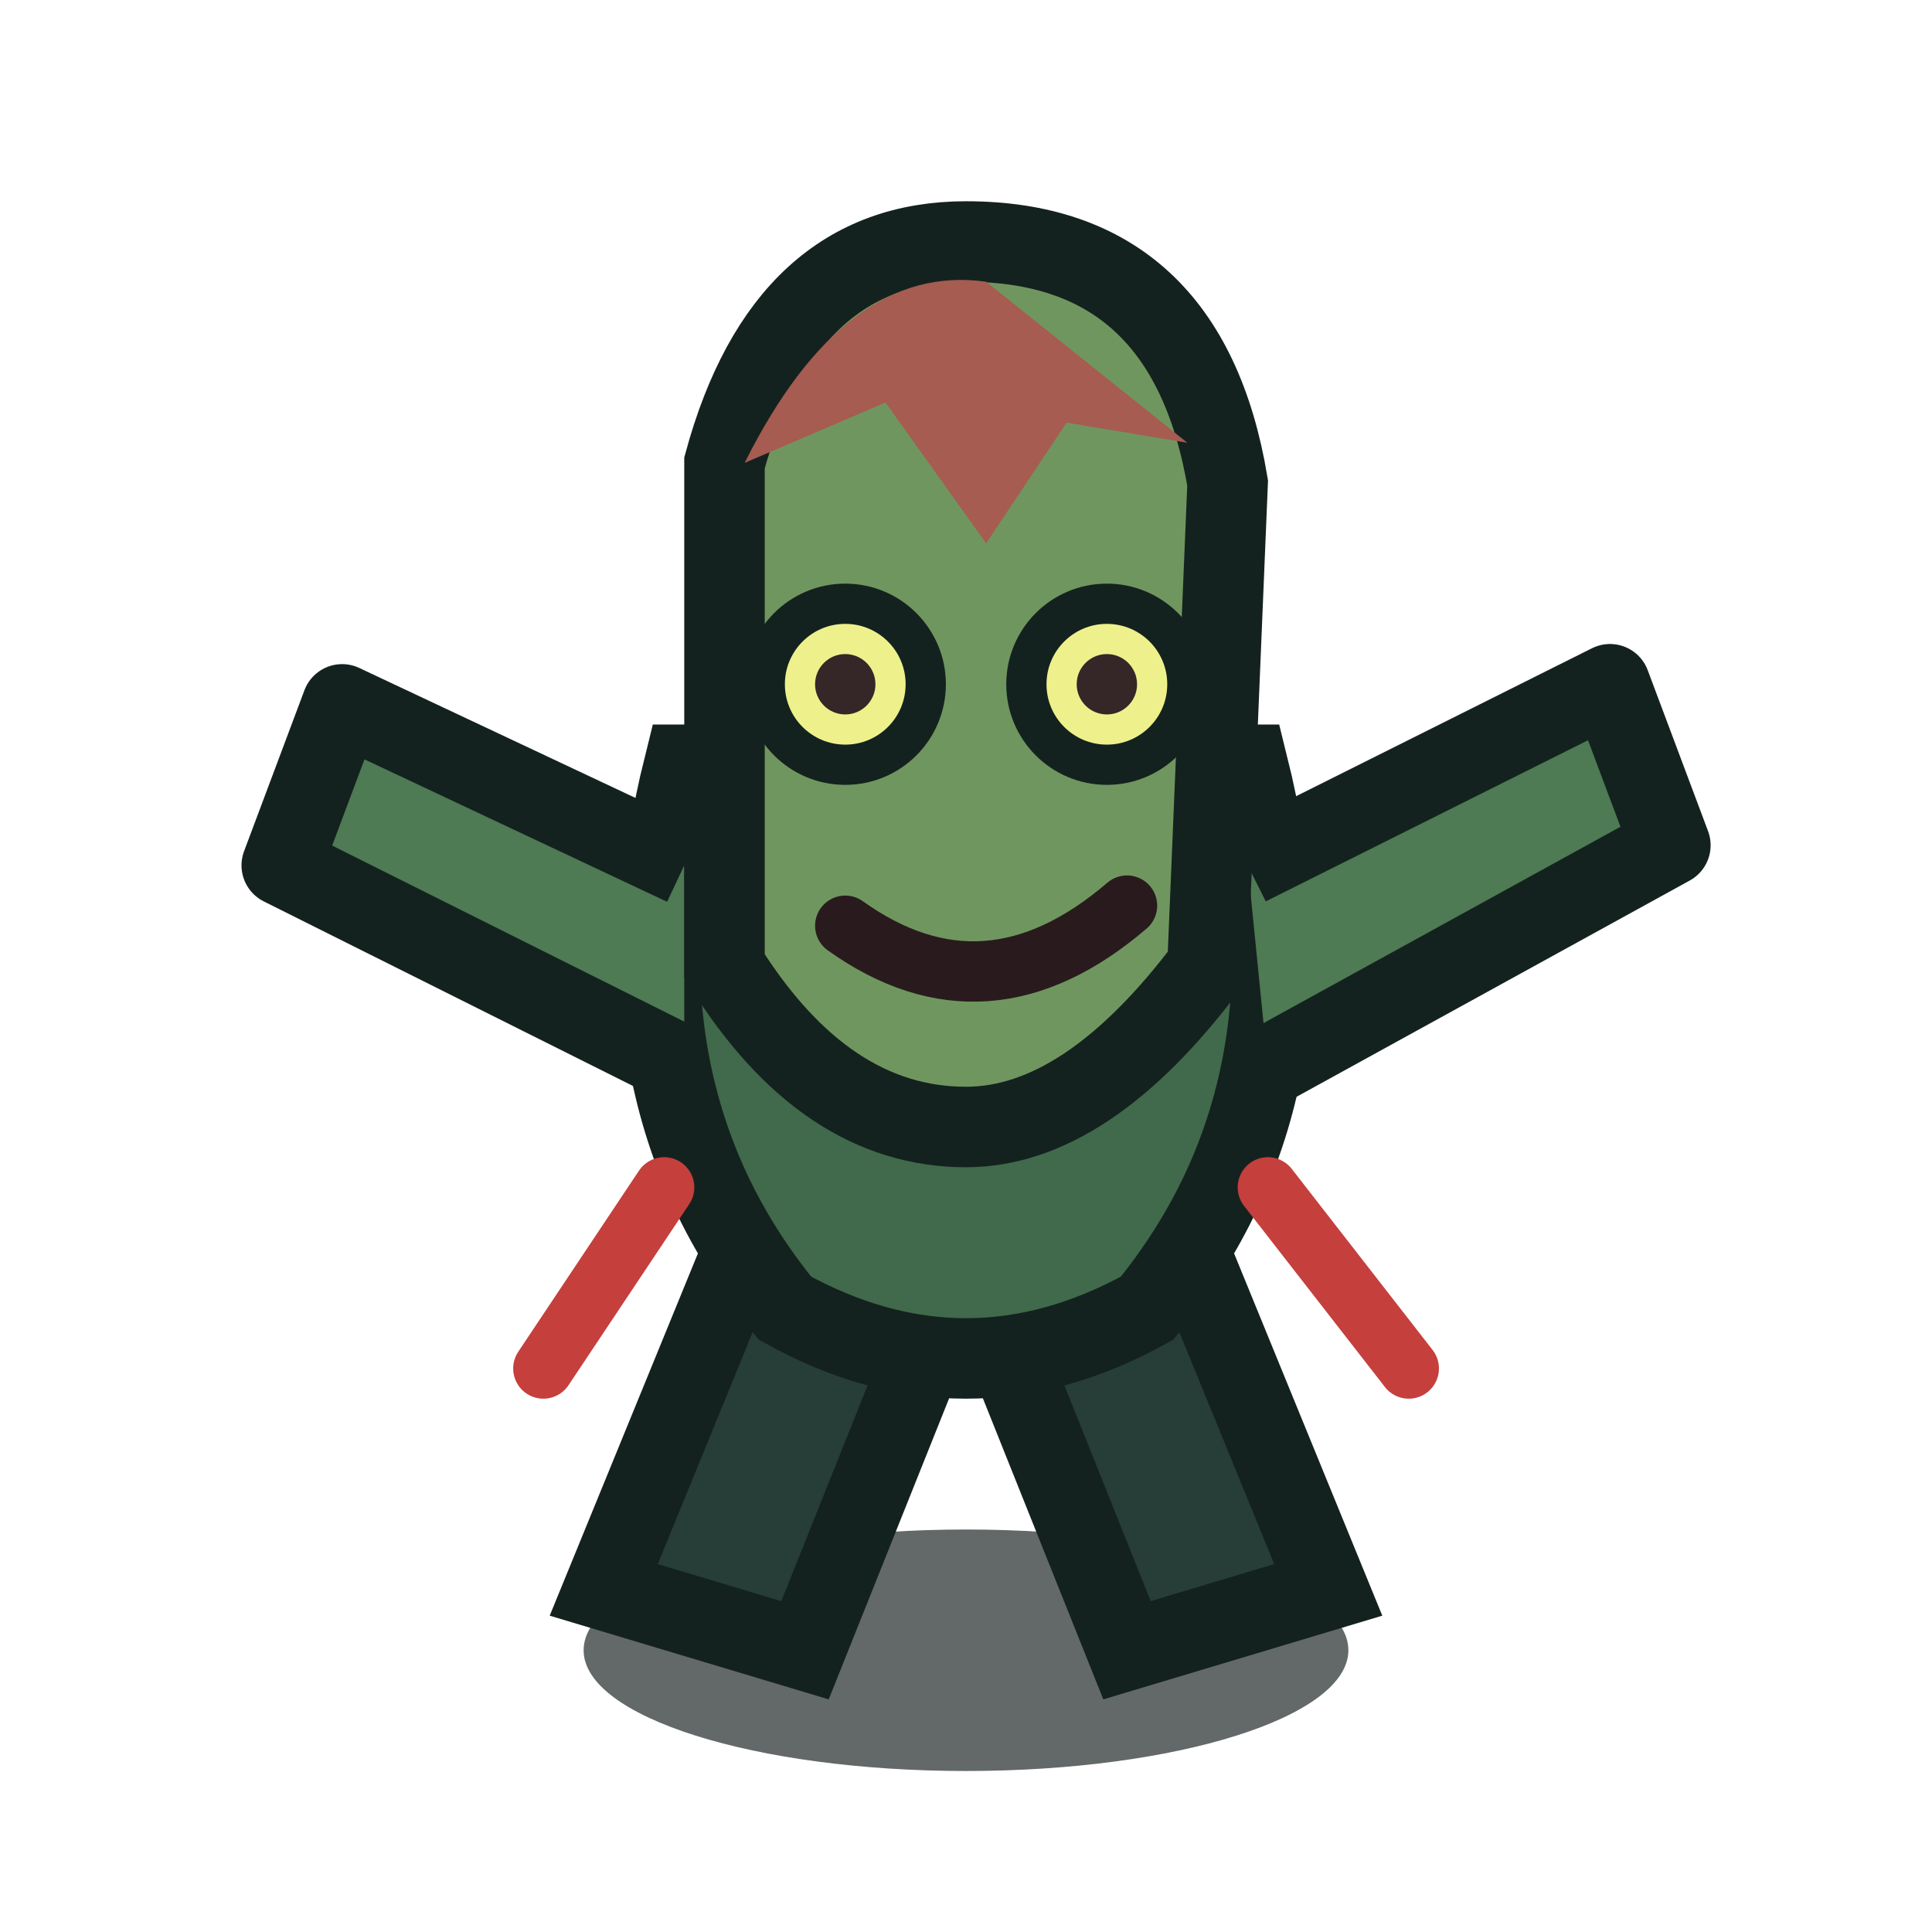
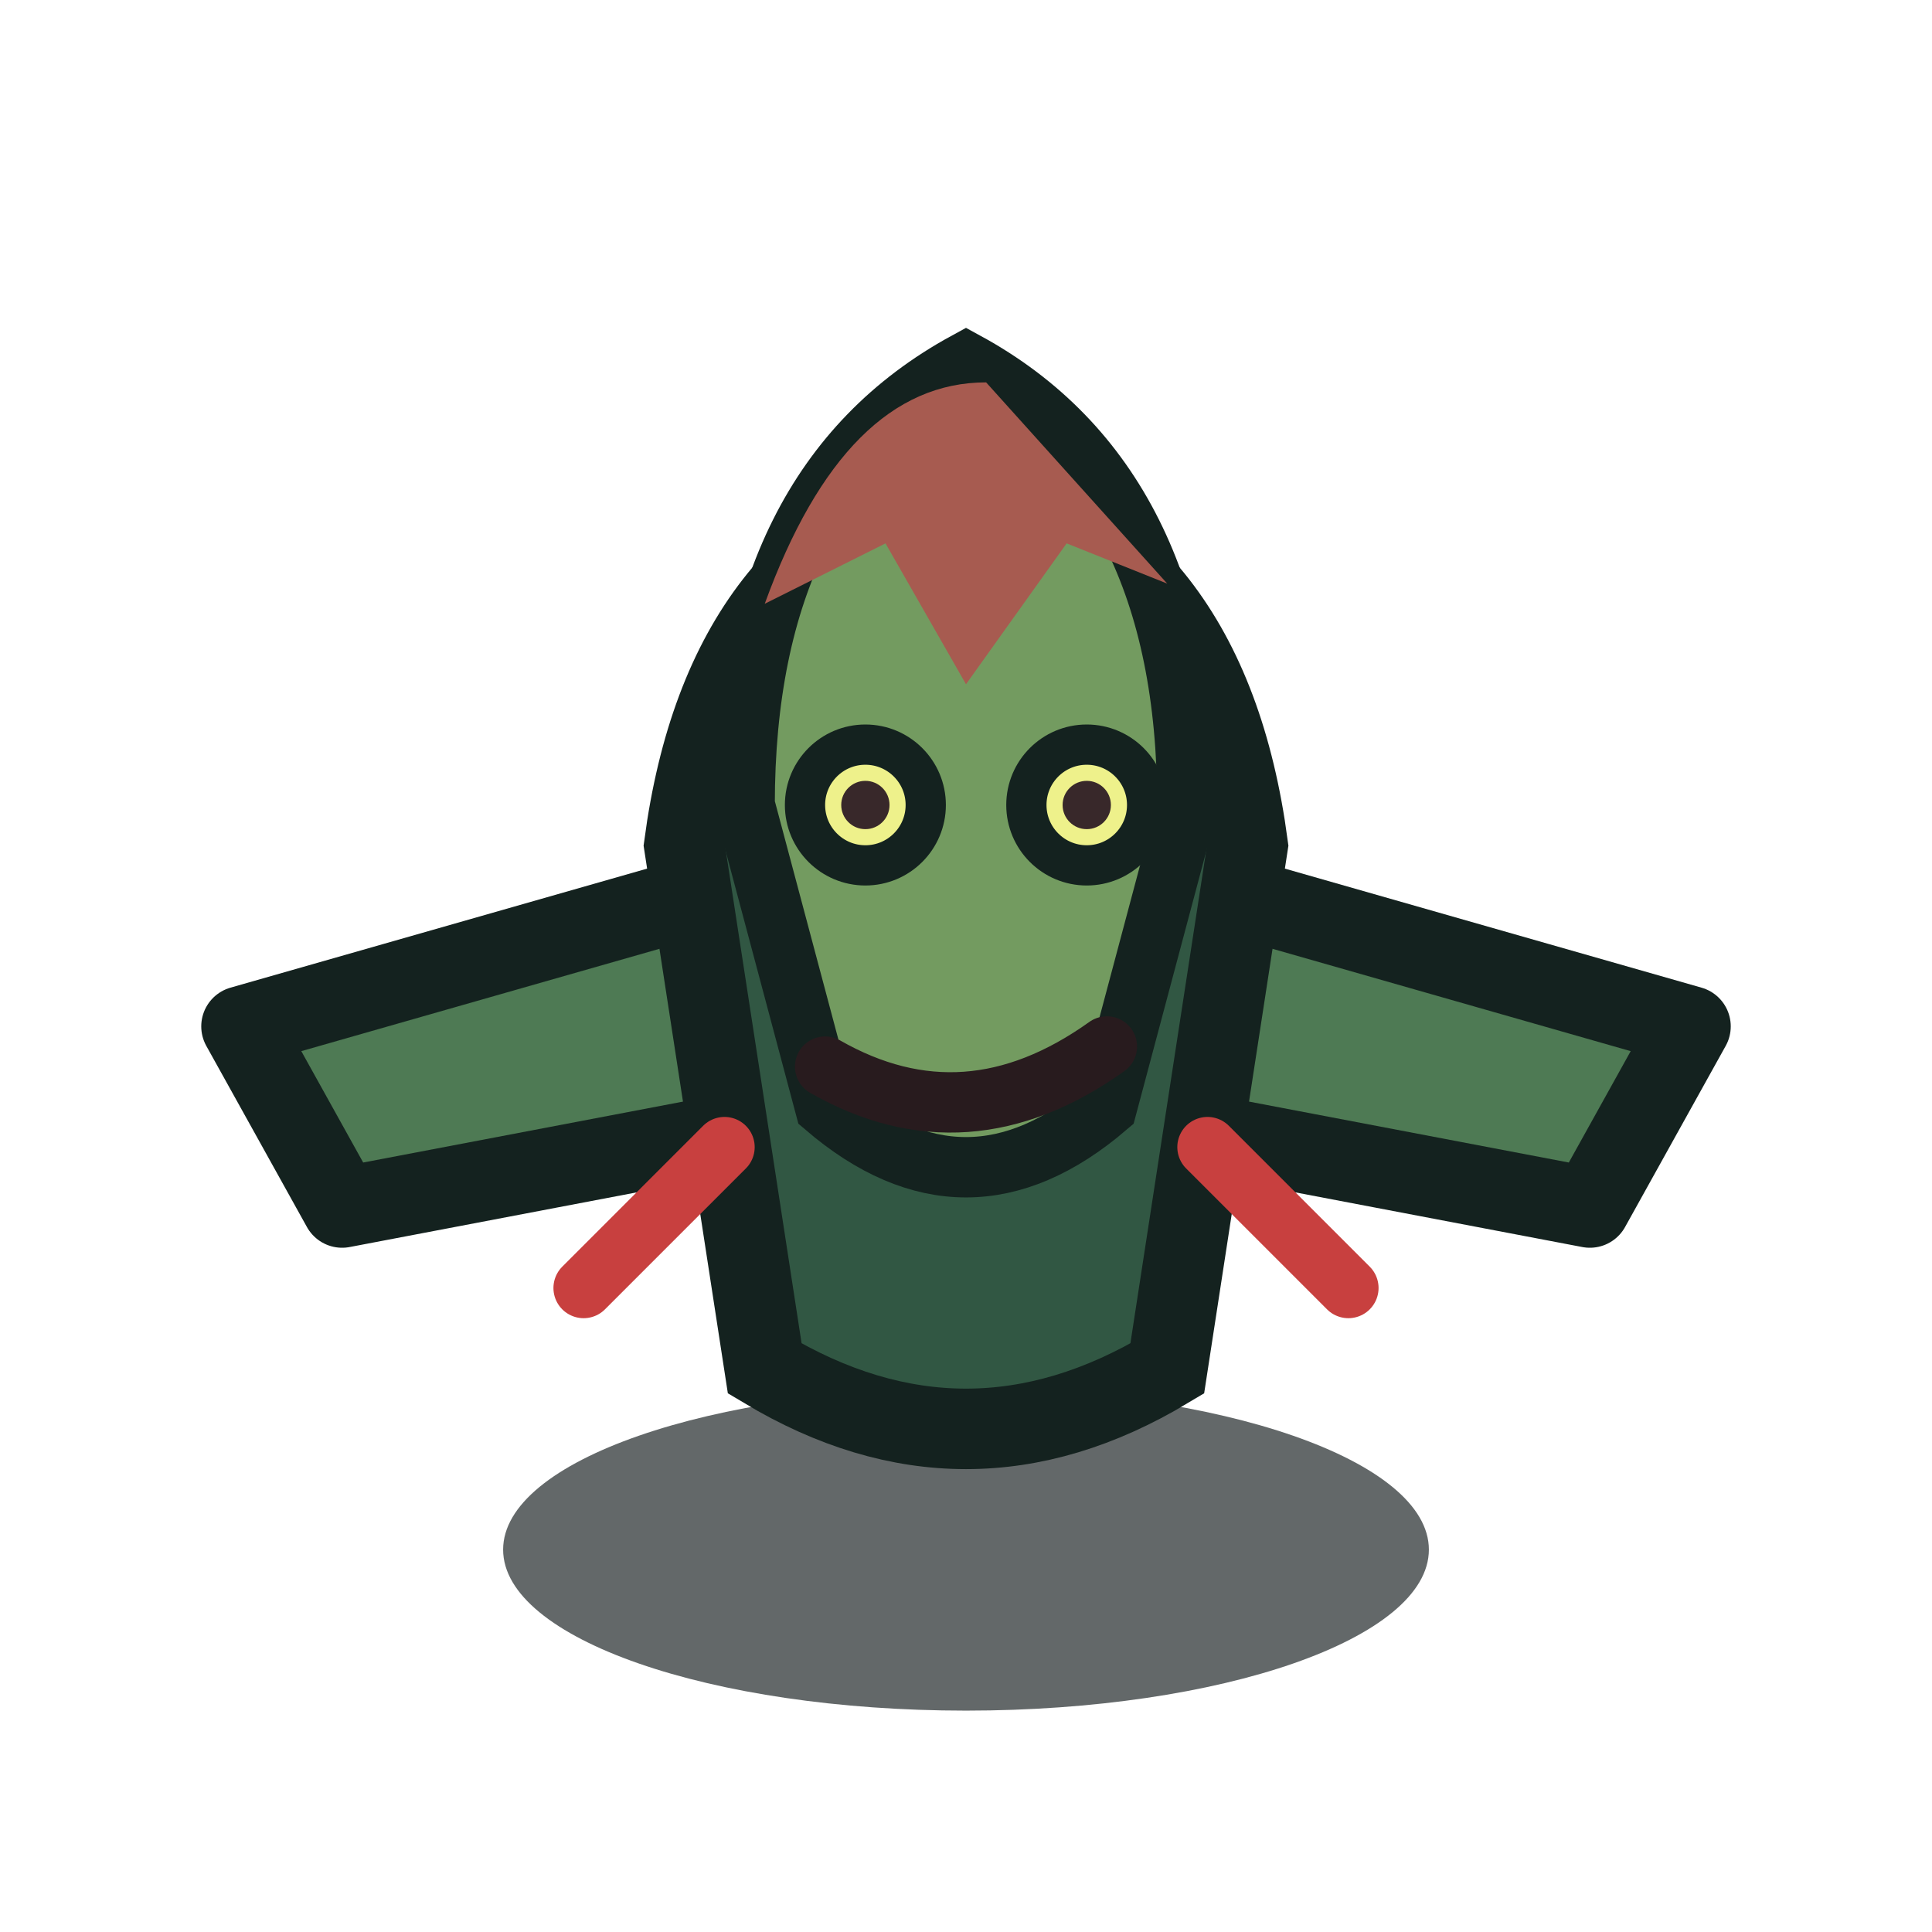
<svg xmlns="http://www.w3.org/2000/svg" width="96" height="96" viewBox="0 0 96 96">
-   <ellipse cx="48" cy="82" rx="19" ry="6" fill="#101719" opacity=".65" />
-   <path d="M39 57 L30 79 L40 82 L48 62 L56 82 L66 79 L57 57Z" fill="#273d38" stroke="#14221f" stroke-width="4" />
-   <path d="M34 38 Q30 54 39 65 Q48 70 57 65 Q66 54 62 38Z" fill="#41694b" stroke="#14221f" stroke-width="4" />
-   <path d="M34 43 L17 35 L14 43 L34 53 M62 43 L80 34 L83 42 L63 53" fill="#4e7a54" stroke="#14221f" stroke-width="4" stroke-linejoin="round" />
-   <path d="M36 23 Q39 12 48 12 Q59 12 61 24 L60 48 Q54 56 48 56 Q41 56 36 48Z" fill="#70965f" stroke="#14221f" stroke-width="4" />
-   <path d="M37 23 Q42 13 49 14 L59 22 L53 21 L49 27 L44 20Z" fill="#a65c50" />
-   <circle cx="42" cy="34" r="4" fill="#eef18b" stroke="#14221f" stroke-width="2" />
-   <circle cx="55" cy="34" r="4" fill="#eef18b" stroke="#14221f" stroke-width="2" />
-   <circle cx="42" cy="34" r="1.5" fill="#352628" />
-   <circle cx="55" cy="34" r="1.5" fill="#352628" />
-   <path d="M42 46 Q49 51 56 45" fill="none" stroke="#291b1d" stroke-width="3" stroke-linecap="round" />
-   <path d="M33 59 L27 68 M63 59 L70 68" stroke="#c53f3d" stroke-width="3" stroke-linecap="round" />
+   <ellipse cx="48" cy="77" rx="23" ry="8" fill="#101719" opacity=".65" />
+   <path d="M33 45 L12 51 L17 60 L38 56 M63 45 L84 51 L79 60 L58 56" fill="#4e7a54" stroke="#14221f" stroke-width="4" stroke-linejoin="round" />
+   <path d="M34 42 Q36 27 48 24 Q60 27 62 42 L58 68 Q48 74 38 68Z" fill="#315743" stroke="#14221f" stroke-width="4" />
+   <path d="M37 40 Q37 24 48 18 Q59 24 59 40 L55 55 Q48 61 41 55Z" fill="#739b60" stroke="#14221f" stroke-width="3" />
+   <path d="M38 30 Q42 19 49 19 L58 29 L53 27 L48 34 L44 27Z" fill="#a75b50" />
+   <circle cx="43" cy="40" r="3" fill="#eef18b" stroke="#14221f" stroke-width="2" />
+   <circle cx="54" cy="40" r="3" fill="#eef18b" stroke="#14221f" stroke-width="2" />
+   <circle cx="43" cy="40" r="1.2" fill="#38282a" />
+   <circle cx="54" cy="40" r="1.2" fill="#38282a" />
+   <path d="M41 53 Q48 57 55 52" fill="none" stroke="#281b1e" stroke-width="3" stroke-linecap="round" />
+   <path d="M36 57 L29 64 M60 57 L67 64" stroke="#c8403f" stroke-width="3" stroke-linecap="round" />
</svg>
